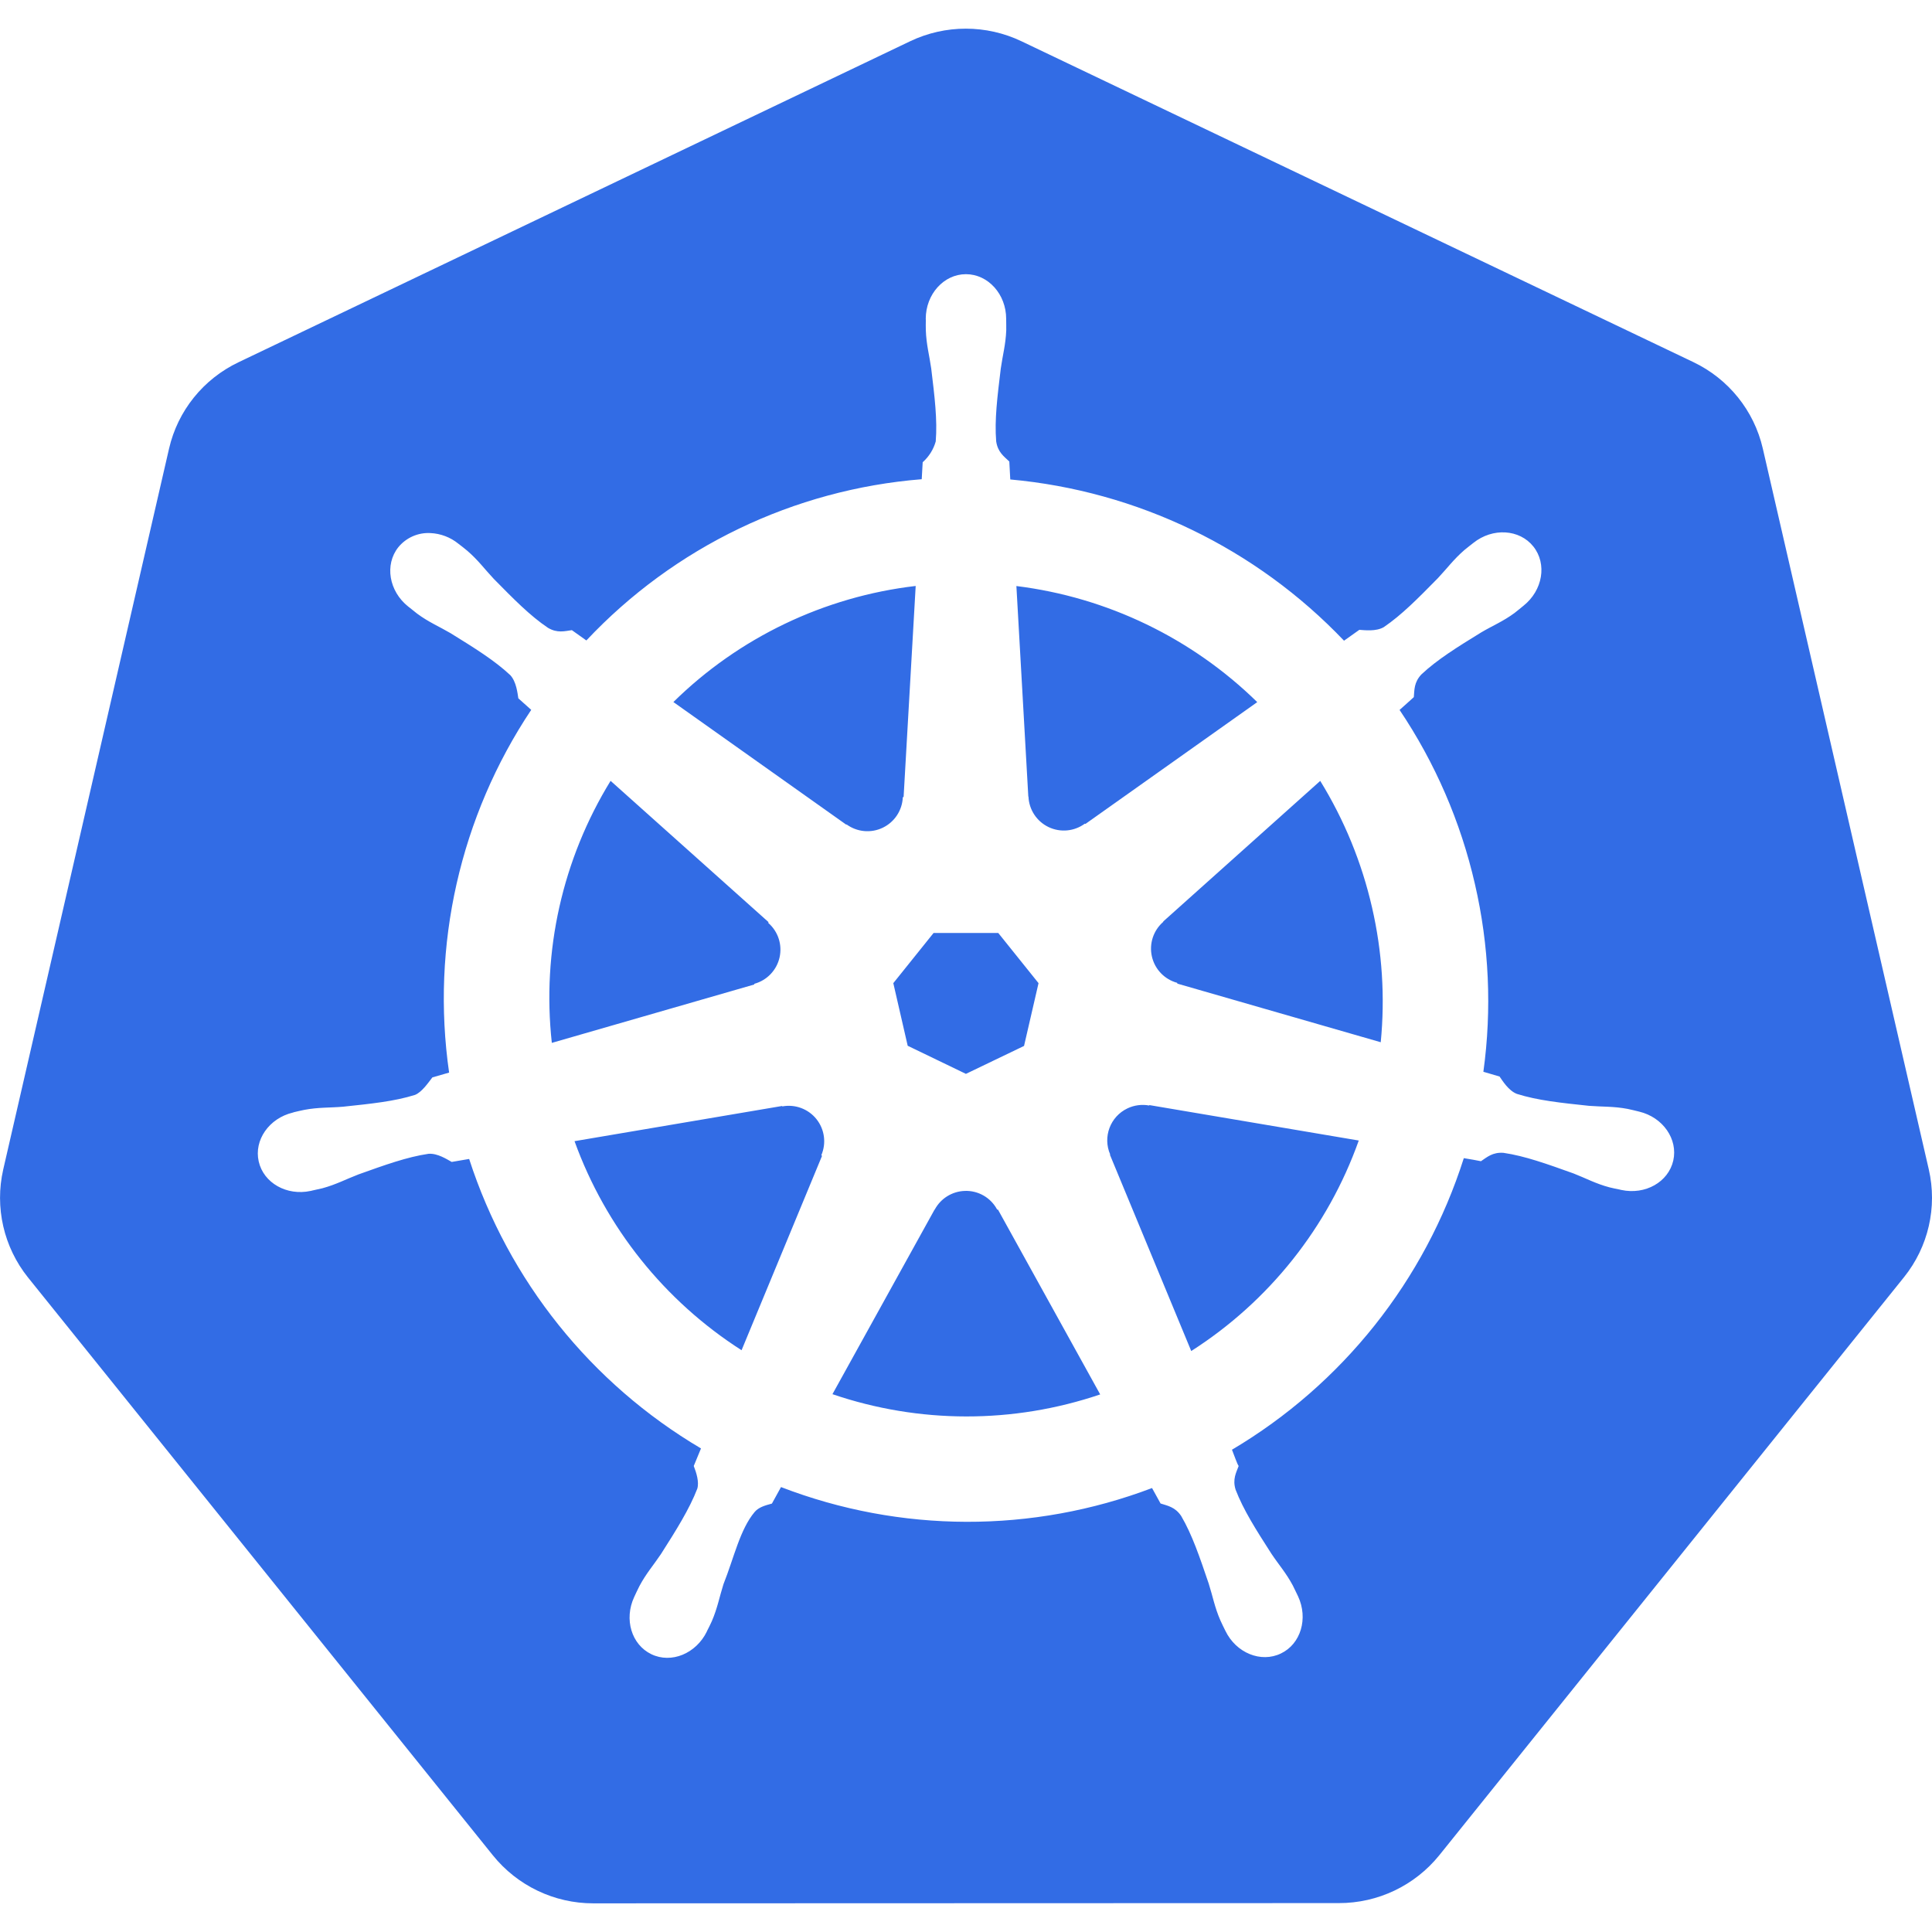
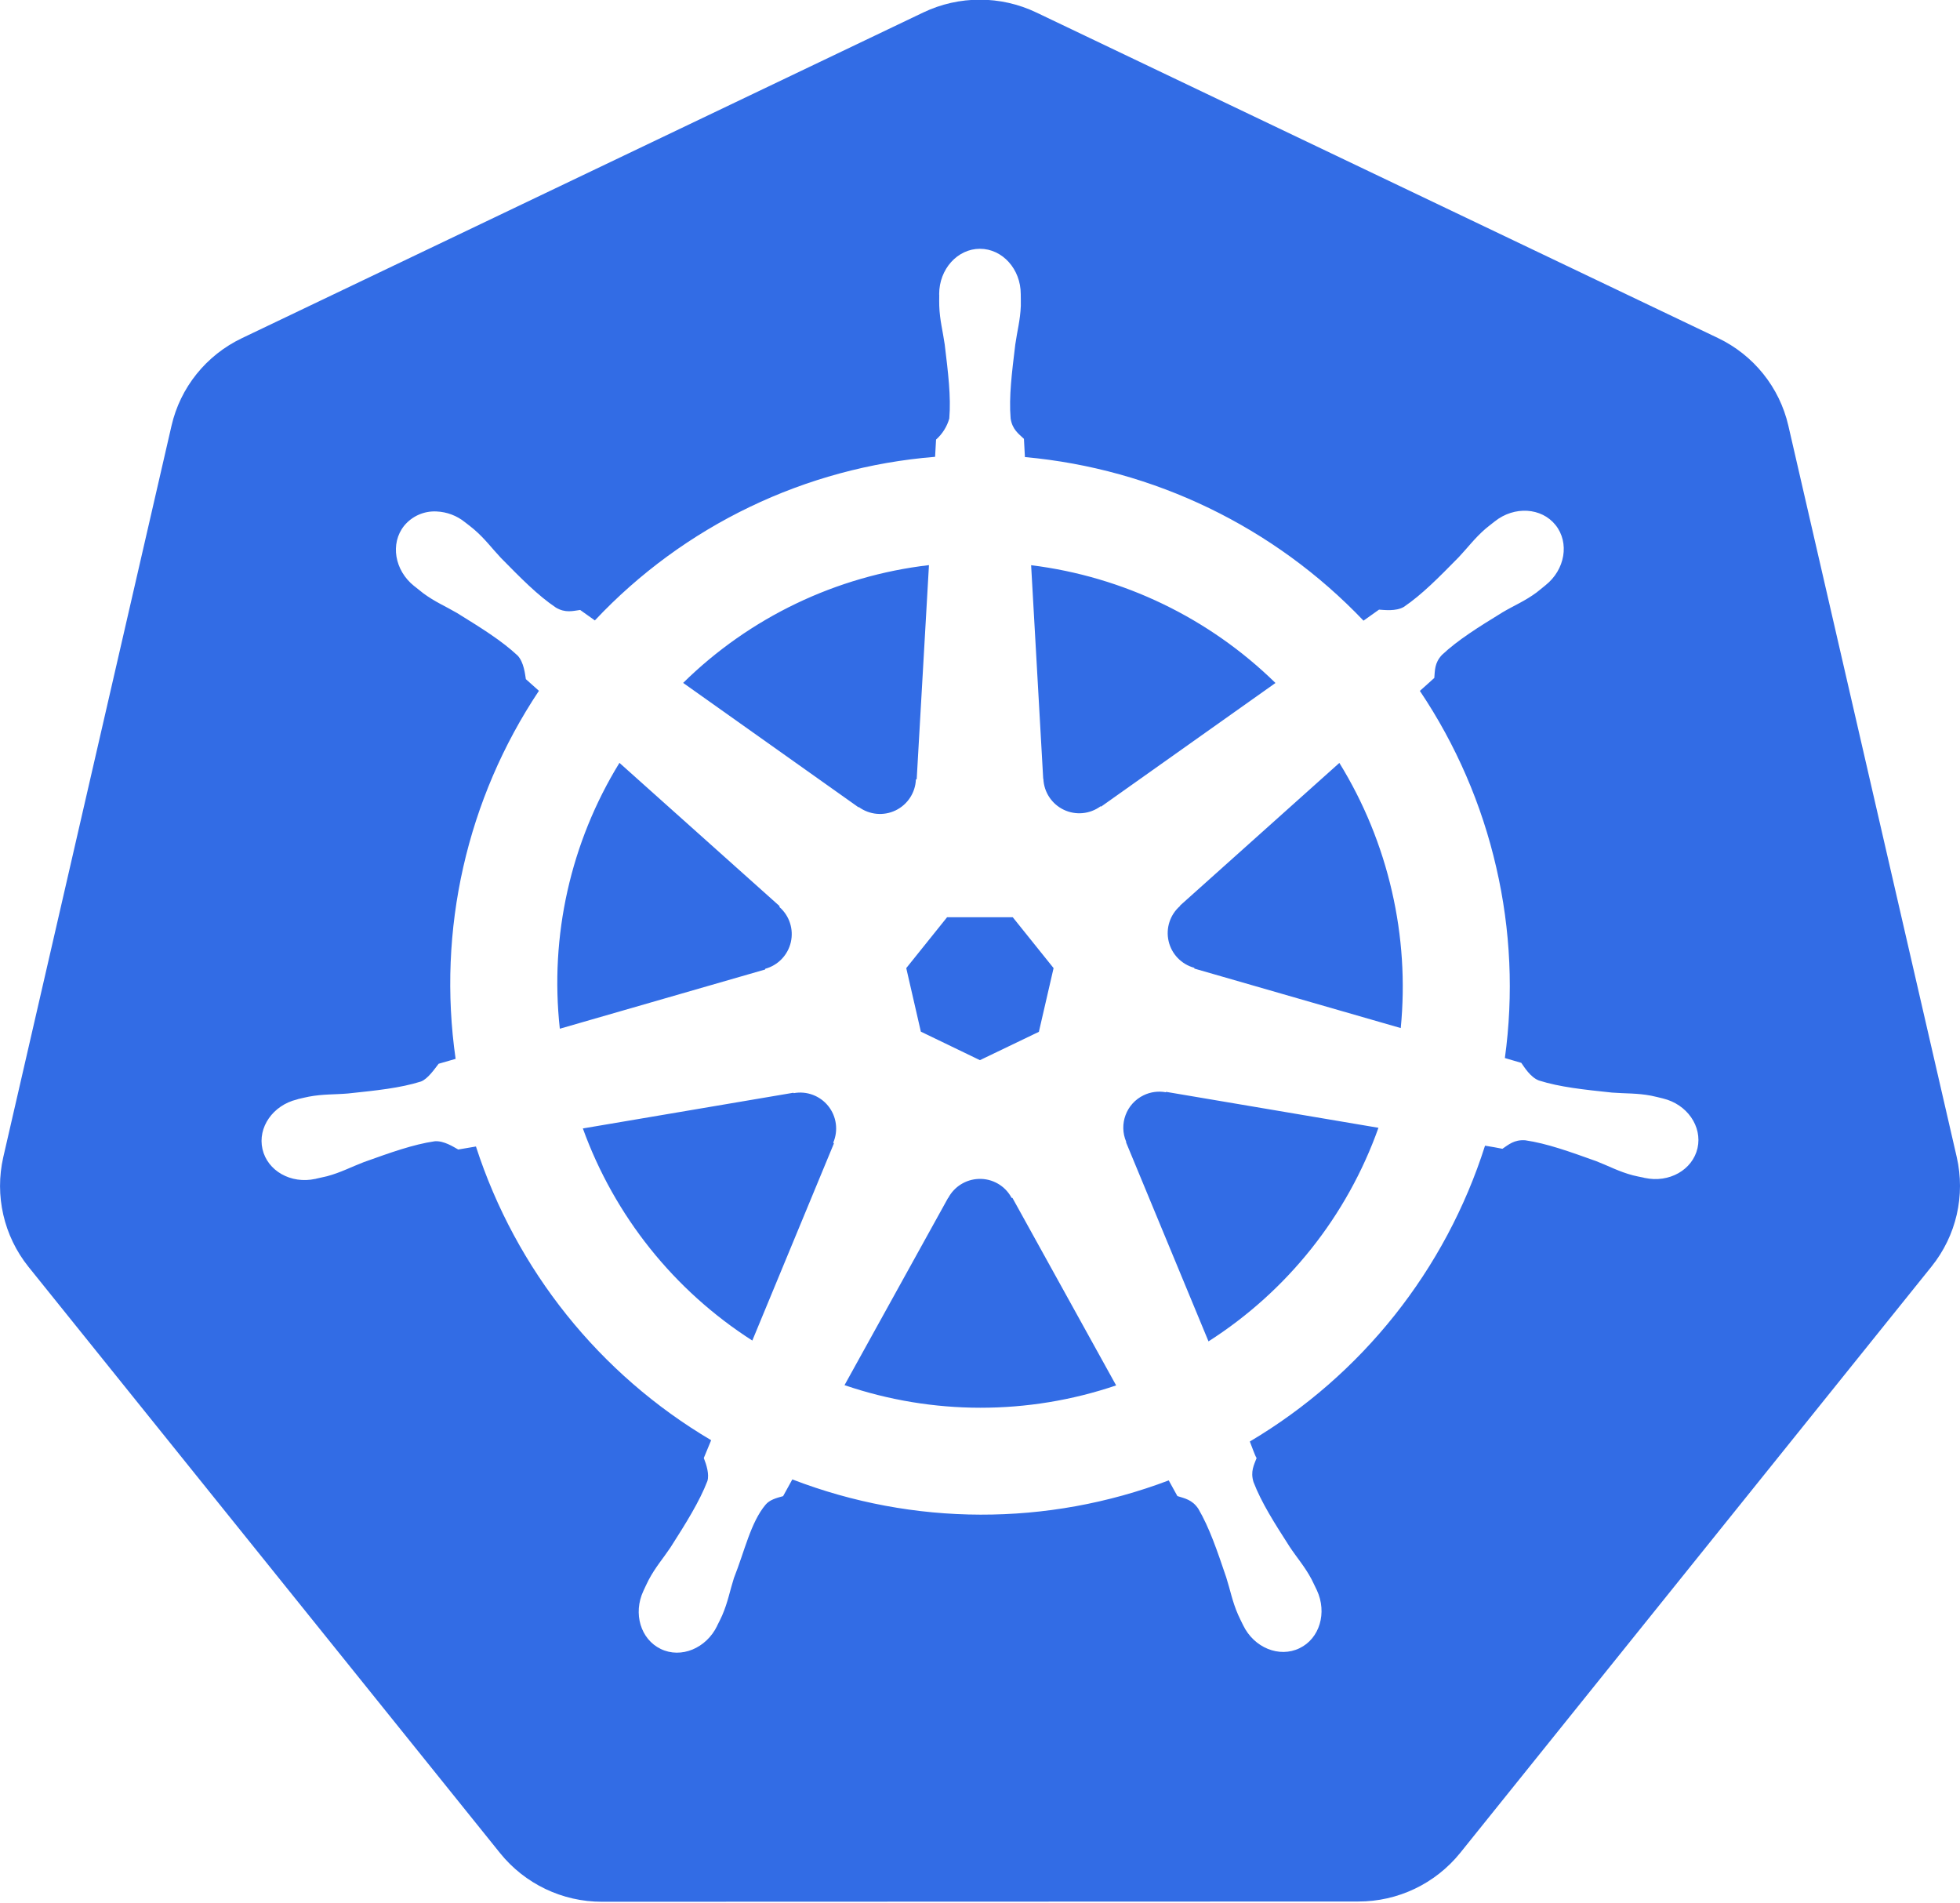
- <svg xmlns="http://www.w3.org/2000/svg" fill="#326CE5" role="img" viewBox="0 0 24 24">
+ <svg xmlns="http://www.w3.org/2000/svg" fill="#326CE5" role="img" viewBox="0 0.36 24 23.29">
  <path d="M10.204 14.35l.007.01-.999 2.413a5.171 5.171 0 0 1-2.075-2.597l2.578-.437.004.005a.44.44 0 0 1 .484.606zm-.833-2.129a.44.44 0 0 0 .173-.756l.002-.011L7.585 9.7a5.143 5.143 0 0 0-.73 3.255l2.514-.725.002-.009zm1.145-1.98a.44.44 0 0 0 .699-.337l.01-.005.15-2.62a5.144 5.144 0 0 0-3.01 1.442l2.147 1.523.004-.002zm.76 2.75l.723.349.722-.347.18-.78-.5-.623h-.804l-.5.623.179.779zm1.5-3.095a.44.44 0 0 0 .7.336l.008.003 2.134-1.513a5.188 5.188 0 0 0-2.992-1.442l.148 2.615.002.001zm10.876 5.97l-5.773 7.181a1.6 1.6 0 0 1-1.248.594l-9.261.003a1.6 1.6 0 0 1-1.247-.596l-5.776-7.18a1.583 1.583 0 0 1-.307-1.34L2.1 5.573c.108-.47.425-.864.863-1.073L11.305.513a1.606 1.606 0 0 1 1.385 0l8.345 3.985c.438.209.755.604.863 1.073l2.062 8.955c.108.47-.005.963-.308 1.34zm-3.289-2.057c-.042-.01-.103-.026-.145-.034-.174-.033-.315-.025-.479-.038-.35-.037-.638-.067-.895-.148-.105-.04-.18-.165-.216-.216l-.201-.059a6.45 6.45 0 0 0-.105-2.332 6.465 6.465 0 0 0-.936-2.163c.052-.047.15-.133.177-.159.008-.09.001-.183.094-.282.197-.185.444-.338.743-.522.142-.084.273-.137.415-.242.032-.024.076-.062.11-.089.24-.191.295-.52.123-.736-.172-.216-.506-.236-.745-.045-.034.027-.08.062-.111.088-.134.116-.217.23-.33.35-.246.25-.45.458-.673.609-.097.056-.239.037-.303.033l-.19.135a6.545 6.545 0 0 0-4.146-2.003l-.012-.223c-.065-.062-.143-.115-.163-.25-.022-.268.015-.557.057-.905.023-.163.061-.298.068-.475.001-.04-.001-.099-.001-.142 0-.306-.224-.555-.5-.555-.275 0-.499.249-.499.555l.001.014c0 .041-.002.092 0 .128.006.177.044.312.067.475.042.348.078.637.056.906a.545.545 0 0 1-.162.258l-.012.211a6.424 6.424 0 0 0-4.166 2.003 8.373 8.373 0 0 1-.18-.128c-.09.012-.18.04-.297-.029-.223-.15-.427-.358-.673-.608-.113-.12-.195-.234-.329-.349-.03-.026-.077-.062-.111-.088a.594.594 0 0 0-.348-.132.481.481 0 0 0-.398.176c-.172.216-.117.546.123.737l.007.005.104.083c.142.105.272.159.414.242.299.185.546.338.743.522.076.082.09.226.1.288l.16.143a6.462 6.462 0 0 0-1.02 4.506l-.208.06c-.055.072-.133.184-.215.217-.257.081-.546.11-.895.147-.164.014-.305.006-.48.039-.037.007-.09.02-.133.03l-.004.002-.007.002c-.295.071-.484.342-.423.608.061.267.349.429.645.365l.007-.001.01-.003.129-.029c.17-.046.294-.113.448-.172.33-.118.604-.217.87-.256.112-.009.23.069.288.101l.217-.037a6.5 6.5 0 0 0 2.88 3.596l-.09.218c.033.084.069.199.044.282-.097.252-.263.517-.452.813-.091.136-.185.242-.268.399-.02.037-.045.095-.064.134-.128.275-.034.591.213.71.248.12.556-.007.69-.282v-.002c.02-.039.046-.09.062-.127.07-.162.094-.301.144-.458.132-.332.205-.68.387-.897.05-.06.13-.082.215-.105l.113-.205a6.453 6.453 0 0 0 4.609.012l.106.192c.086.028.18.042.256.155.136.232.229.507.342.84.05.156.074.295.145.457.016.037.043.09.062.129.133.276.442.402.69.282.247-.118.341-.435.213-.71-.02-.039-.045-.096-.065-.134-.083-.156-.177-.261-.268-.398-.19-.296-.346-.541-.443-.793-.04-.13.007-.21.038-.294-.018-.022-.059-.144-.083-.202a6.499 6.499 0 0 0 2.88-3.622c.064.01.176.03.213.038.075-.05.144-.114.28-.104.266.039.54.138.87.256.154.06.277.128.448.173.036.01.088.019.13.028l.009.003.007.001c.297.064.584-.098.645-.365.06-.266-.128-.537-.423-.608zM16.4 9.701l-1.95 1.746v.005a.44.44 0 0 0 .173.757l.003.01 2.526.728a5.199 5.199 0 0 0-.108-1.674A5.208 5.208 0 0 0 16.4 9.7zm-4.013 5.325a.437.437 0 0 0-.404-.232.44.44 0 0 0-.372.233h-.002l-1.268 2.292a5.164 5.164 0 0 0 3.326.003l-1.27-2.296h-.01zm1.888-1.293a.44.44 0 0 0-.27.036.44.44 0 0 0-.214.572l-.003.004 1.01 2.438a5.15 5.15 0 0 0 2.081-2.615l-2.6-.44-.004.005z" />
</svg>
